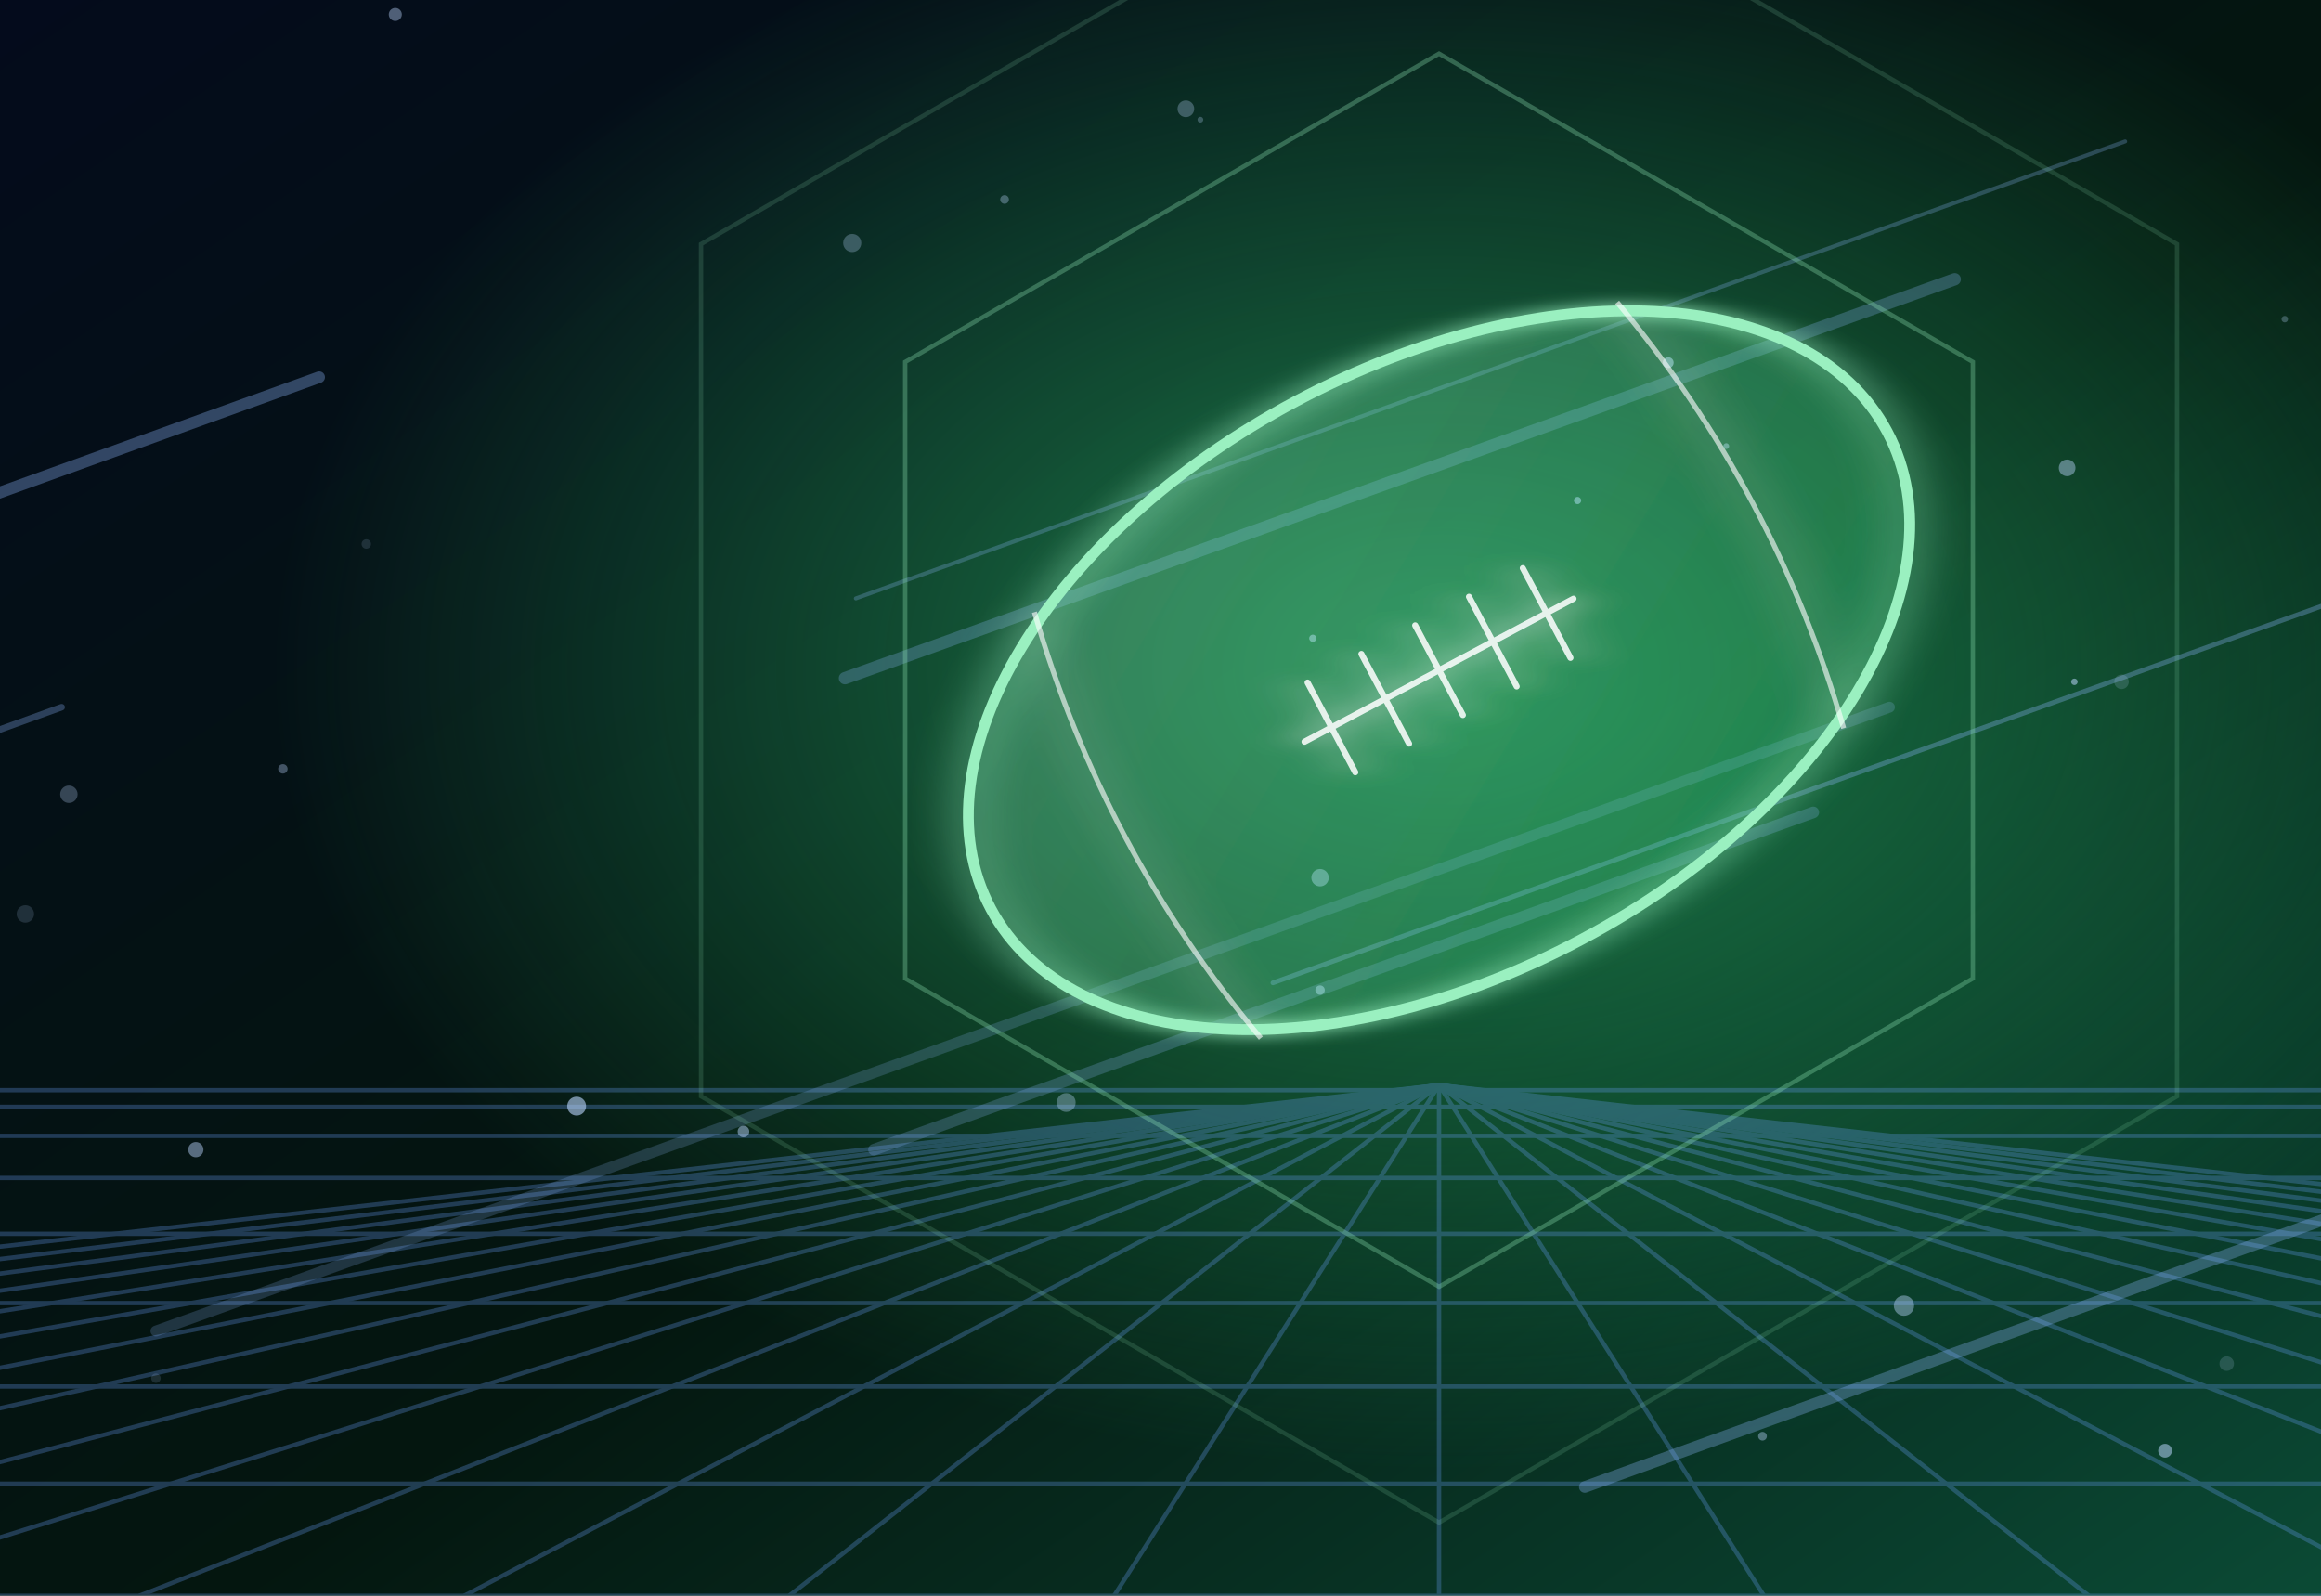
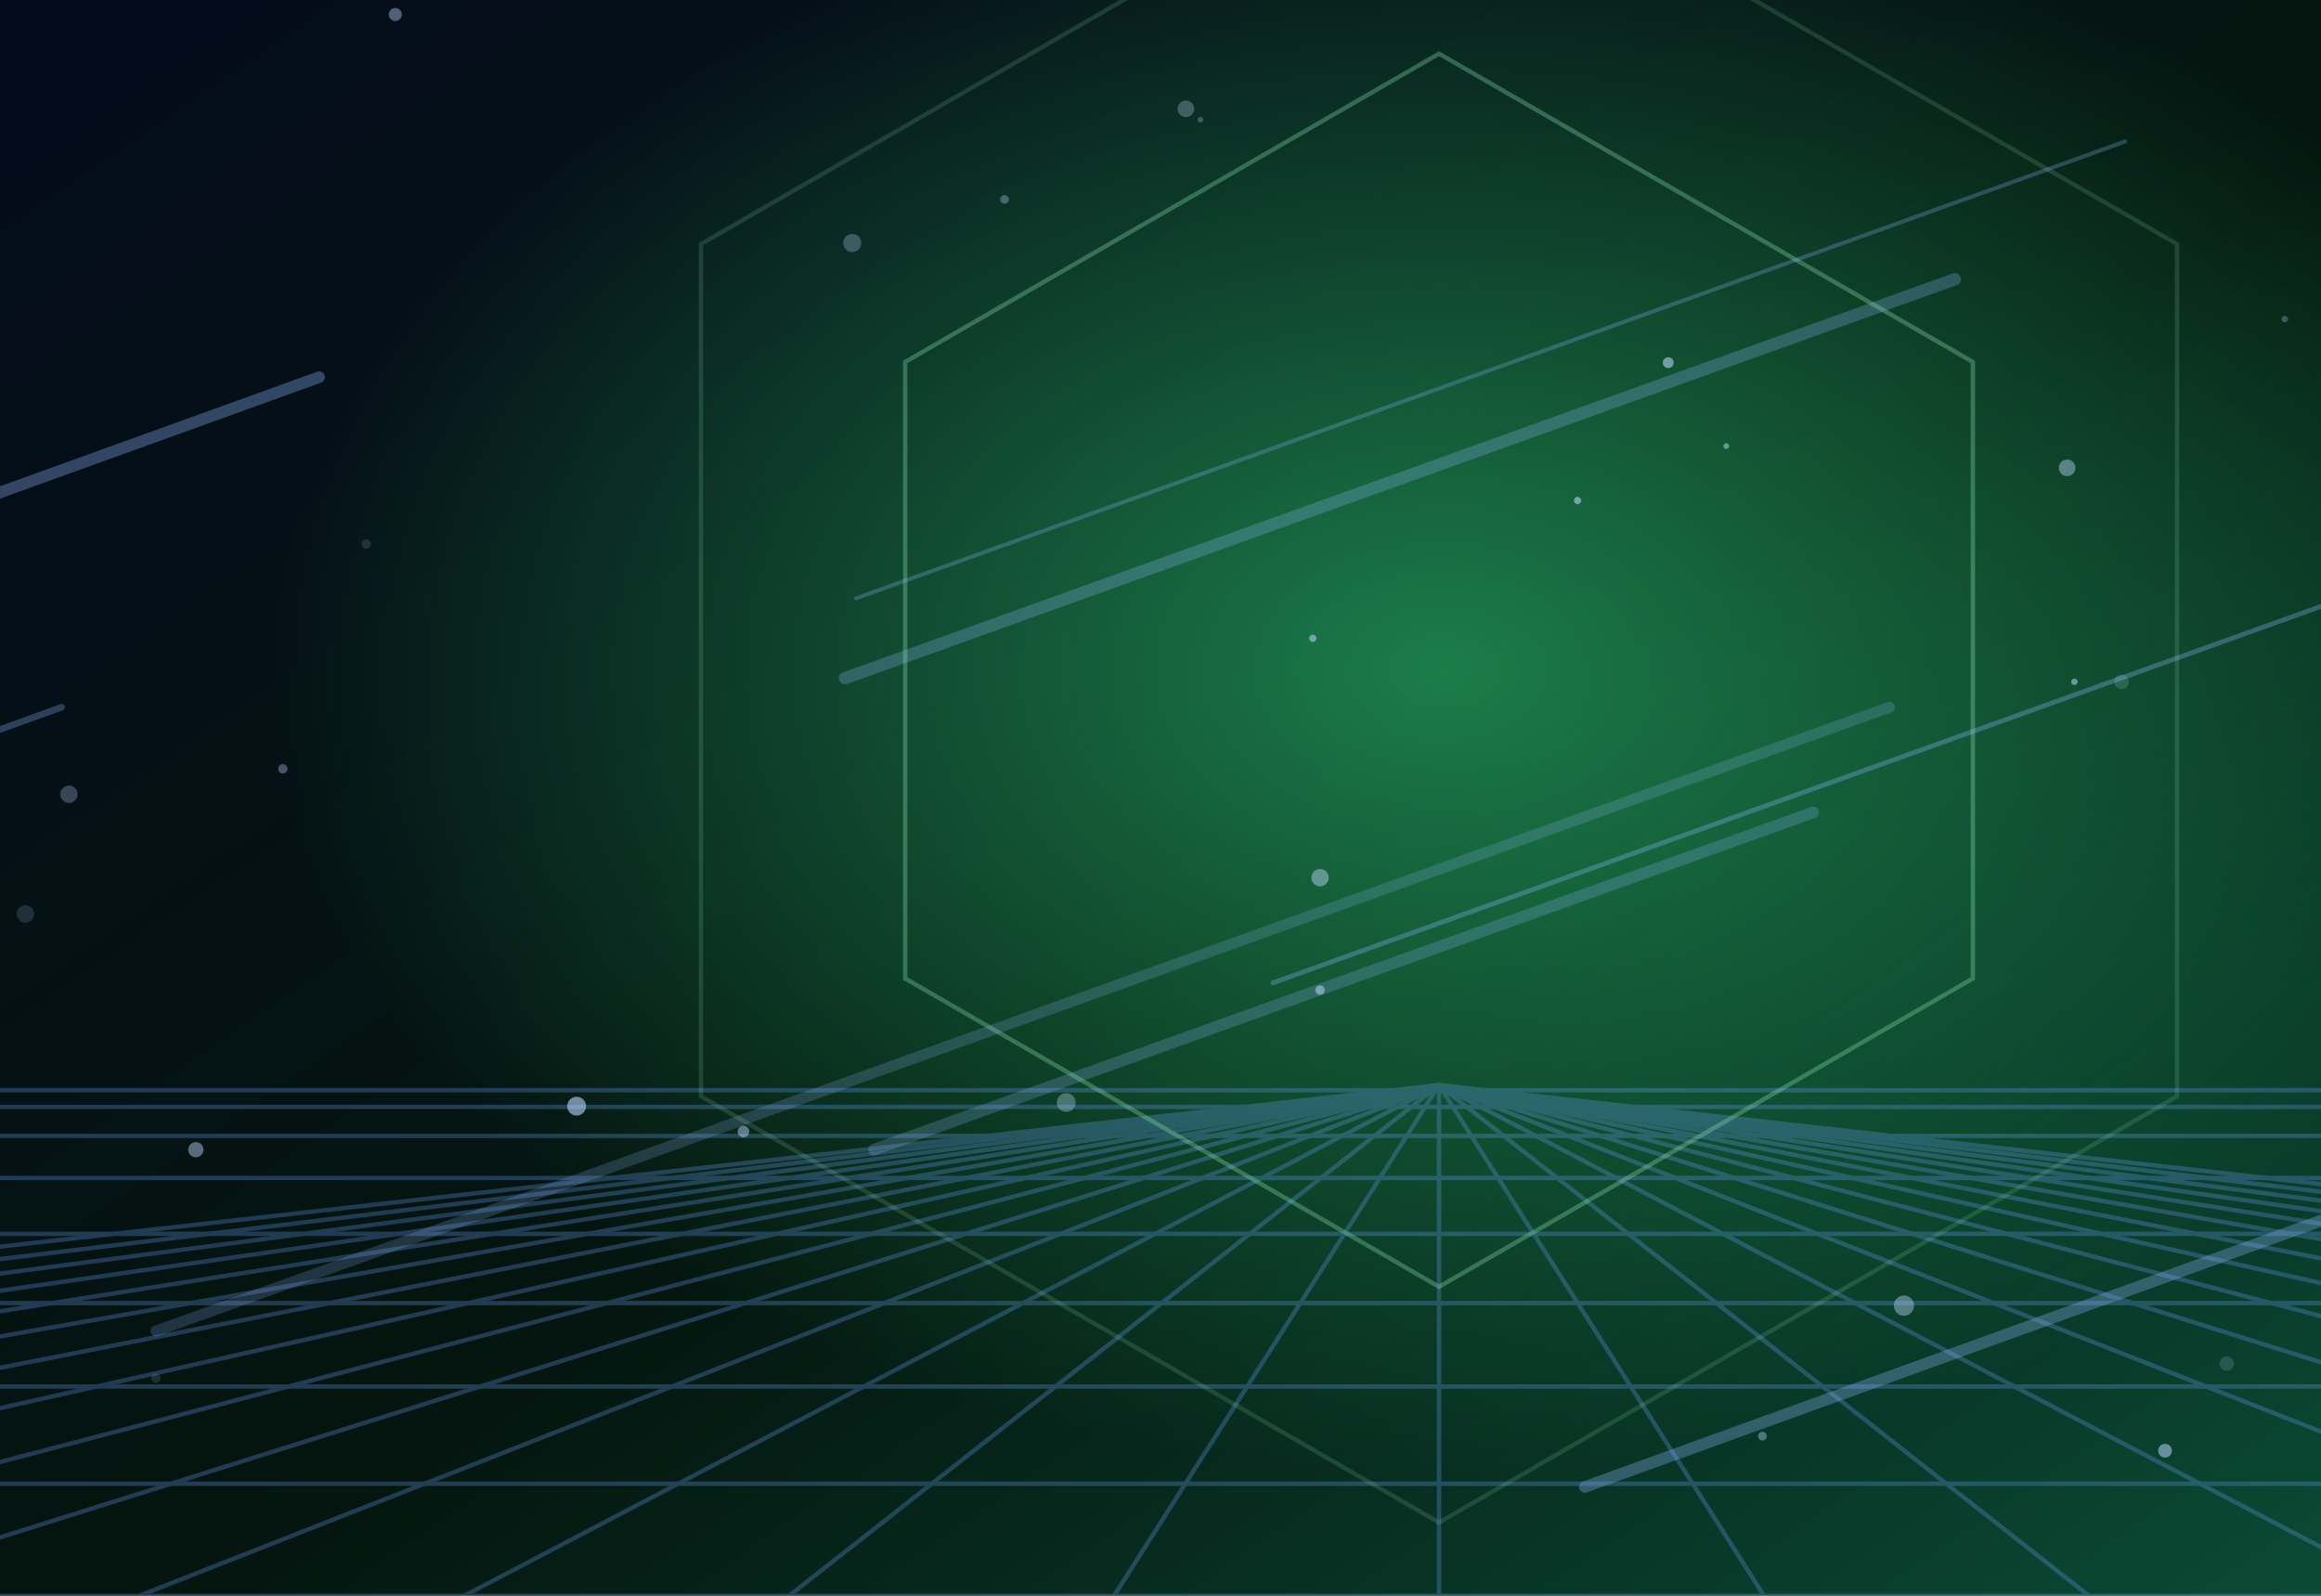
<svg xmlns="http://www.w3.org/2000/svg" viewBox="0 0 640 440" width="640" height="440" preserveAspectRatio="xMidYMid slice">
  <defs>
    <linearGradient id="bg" x1="0" y1="0" x2="1" y2="1">
      <stop offset="0" stop-color="#040b1c" />
      <stop offset=".55" stop-color="#04160f" />
      <stop offset="1" stop-color="#0b4a35" />
    </linearGradient>
    <radialGradient id="halo" cx=".62" cy=".42" r=".5">
      <stop offset="0" stop-color="#2fd17a" stop-opacity=".55" />
      <stop offset="1" stop-color="#2fd17a" stop-opacity="0" />
    </radialGradient>
    <linearGradient id="shape" x1="0" y1="0" x2="1" y2="1">
      <stop offset="0" stop-color="#9af0c0" />
      <stop offset="1" stop-color="#2fd17a" />
    </linearGradient>
    <linearGradient id="fade" x1="0" y1="0" x2="0" y2="1">
      <stop offset="0" stop-color="#fff" stop-opacity="0" />
      <stop offset=".35" stop-color="#fff" stop-opacity="1" />
    </linearGradient>
    <mask id="fadeUp">
      <rect width="640" height="440" fill="url(#fade)" />
    </mask>
    <filter id="glow" x="-30%" y="-30%" width="160%" height="160%">
      <feGaussianBlur stdDeviation="5" result="b" />
      <feMerge>
        <feMergeNode in="b" />
        <feMergeNode in="SourceGraphic" />
      </feMerge>
    </filter>
  </defs>
  <rect width="640" height="440" fill="url(#bg)" />
  <rect width="640" height="440" fill="url(#halo)" />
  <g stroke="#6aa3ff" stroke-width="1.2" opacity=".28" mask="url(#fadeUp)">
    <line x1="396.8" y1="299.2" x2="-857.6" y2="440" />
    <line x1="396.8" y1="299.2" x2="-768" y2="440" />
    <line x1="396.8" y1="299.2" x2="-678.4" y2="440" />
    <line x1="396.8" y1="299.2" x2="-588.8" y2="440" />
    <line x1="396.8" y1="299.2" x2="-499.2" y2="440" />
    <line x1="396.8" y1="299.2" x2="-409.6" y2="440" />
    <line x1="396.8" y1="299.2" x2="-320" y2="440" />
    <line x1="396.8" y1="299.2" x2="-230.4" y2="440" />
    <line x1="396.8" y1="299.2" x2="-140.8" y2="440" />
    <line x1="396.8" y1="299.2" x2="-51.2" y2="440" />
    <line x1="396.8" y1="299.2" x2="38.4" y2="440" />
    <line x1="396.8" y1="299.2" x2="128" y2="440" />
    <line x1="396.8" y1="299.2" x2="217.6" y2="440" />
    <line x1="396.8" y1="299.2" x2="307.2" y2="440" />
    <line x1="396.8" y1="299.2" x2="396.8" y2="440" />
    <line x1="396.8" y1="299.2" x2="486.4" y2="440" />
    <line x1="396.8" y1="299.2" x2="576" y2="440" />
    <line x1="396.8" y1="299.2" x2="665.6" y2="440" />
    <line x1="396.8" y1="299.2" x2="755.2" y2="440" />
    <line x1="396.8" y1="299.2" x2="844.8" y2="440" />
    <line x1="396.8" y1="299.2" x2="934.4" y2="440" />
    <line x1="396.8" y1="299.2" x2="1024" y2="440" />
    <line x1="396.8" y1="299.2" x2="1113.6" y2="440" />
    <line x1="396.8" y1="299.2" x2="1203.2" y2="440" />
    <line x1="396.8" y1="299.2" x2="1292.8" y2="440" />
    <line x1="396.8" y1="299.2" x2="1382.4" y2="440" />
    <line x1="396.8" y1="299.2" x2="1472" y2="440" />
    <line x1="396.8" y1="299.2" x2="1561.6" y2="440" />
    <line x1="396.8" y1="299.2" x2="1651.2" y2="440" />
    <line x1="0" y1="300.6" x2="640" y2="300.6" />
    <line x1="0" y1="305.2" x2="640" y2="305.2" />
    <line x1="0" y1="313.2" x2="640" y2="313.2" />
    <line x1="0" y1="324.8" x2="640" y2="324.8" />
    <line x1="0" y1="340.2" x2="640" y2="340.2" />
    <line x1="0" y1="359.3" x2="640" y2="359.3" />
    <line x1="0" y1="382.3" x2="640" y2="382.3" />
    <line x1="0" y1="409.1" x2="640" y2="409.1" />
    <line x1="0" y1="440.0" x2="640" y2="440.0" />
  </g>
  <line x1="586" y1="39" x2="236" y2="165" stroke="#8fb8ff" stroke-width="1.1" stroke-linecap="round" opacity="0.26" />
  <line x1="521" y1="195" x2="43" y2="367" stroke="#8fb8ff" stroke-width="3.0" stroke-linecap="round" opacity="0.20" />
  <line x1="500" y1="224" x2="241" y2="317" stroke="#8fb8ff" stroke-width="3.2" stroke-linecap="round" opacity="0.23" />
  <line x1="683" y1="321" x2="437" y2="410" stroke="#8fb8ff" stroke-width="3.2" stroke-linecap="round" opacity="0.31" />
  <line x1="17" y1="195" x2="-373" y2="336" stroke="#8fb8ff" stroke-width="1.8" stroke-linecap="round" opacity="0.29" />
  <line x1="660" y1="160" x2="351" y2="271" stroke="#8fb8ff" stroke-width="1.3" stroke-linecap="round" opacity="0.32" />
  <line x1="88" y1="104" x2="-391" y2="277" stroke="#8fb8ff" stroke-width="3.2" stroke-linecap="round" opacity="0.33" />
  <line x1="539" y1="77" x2="233" y2="187" stroke="#8fb8ff" stroke-width="3.4" stroke-linecap="round" opacity="0.26" />
  <circle cx="525" cy="360" r="2.8" fill="#bcd6ff" opacity="0.42" />
  <circle cx="570" cy="129" r="2.3" fill="#bcd6ff" opacity="0.43" />
  <circle cx="476" cy="123" r="0.8" fill="#bcd6ff" opacity="0.49" />
  <circle cx="362" cy="176" r="1.0" fill="#bcd6ff" opacity="0.54" />
  <circle cx="572" cy="188" r="0.9" fill="#bcd6ff" opacity="0.53" />
  <circle cx="460" cy="100" r="1.5" fill="#bcd6ff" opacity="0.57" />
  <circle cx="205" cy="312" r="1.6" fill="#bcd6ff" opacity="0.48" />
  <circle cx="54" cy="317" r="2.1" fill="#bcd6ff" opacity="0.46" />
  <circle cx="486" cy="396" r="1.2" fill="#bcd6ff" opacity="0.40" />
  <circle cx="101" cy="150" r="1.3" fill="#bcd6ff" opacity="0.14" />
  <circle cx="294" cy="304" r="2.6" fill="#bcd6ff" opacity="0.35" />
  <circle cx="277" cy="55" r="1.2" fill="#bcd6ff" opacity="0.33" />
  <circle cx="19" cy="219" r="2.4" fill="#bcd6ff" opacity="0.27" />
  <circle cx="109" cy="4" r="1.8" fill="#bcd6ff" opacity="0.41" />
  <circle cx="331" cy="33" r="0.8" fill="#bcd6ff" opacity="0.27" />
  <circle cx="78" cy="212" r="1.3" fill="#bcd6ff" opacity="0.34" />
  <circle cx="614" cy="376" r="2.0" fill="#bcd6ff" opacity="0.17" />
  <circle cx="327" cy="30" r="2.3" fill="#bcd6ff" opacity="0.29" />
  <circle cx="364" cy="273" r="1.3" fill="#bcd6ff" opacity="0.52" />
  <circle cx="43" cy="380" r="1.3" fill="#bcd6ff" opacity="0.14" />
  <circle cx="235" cy="67" r="2.5" fill="#bcd6ff" opacity="0.28" />
  <circle cx="7" cy="252" r="2.4" fill="#bcd6ff" opacity="0.16" />
  <circle cx="630" cy="88" r="0.9" fill="#bcd6ff" opacity="0.28" />
  <circle cx="159" cy="305" r="2.6" fill="#bcd6ff" opacity="0.59" />
  <circle cx="435" cy="138" r="1.0" fill="#bcd6ff" opacity="0.57" />
  <circle cx="364" cy="242" r="2.4" fill="#bcd6ff" opacity="0.45" />
  <circle cx="585" cy="188" r="2.0" fill="#bcd6ff" opacity="0.17" />
  <circle cx="597" cy="400" r="1.9" fill="#bcd6ff" opacity="0.52" />
  <g>
    <polygon points="544.0,269.8 396.8,354.8 249.6,269.8 249.6,99.8 396.8,14.8 544.0,99.8" fill="none" stroke="#9af0c0" stroke-width="1.2" opacity="0.3" />
    <polygon points="600.3,302.3 396.8,419.8 193.3,302.3 193.3,67.3 396.8,-50.2 600.3,67.3" fill="none" stroke="#9af0c0" stroke-width="1.2" opacity="0.15" />
  </g>
-   <g transform="rotate(-28 396.8 184.8)" filter="url(#glow)">
-     <ellipse cx="396.8" cy="184.8" rx="140" ry="84" fill="url(#shape)" fill-opacity=".16" stroke="#9af0c0" stroke-width="3" />
-     <g stroke="#ffffff" stroke-width="1.68" opacity=".85" stroke-linecap="round">
-       <line x1="354.8" y1="184.8" x2="438.8" y2="184.8" />
-       <line x1="363.2" y1="170.8" x2="363.2" y2="198.8" />
-       <line x1="380" y1="170.8" x2="380" y2="198.8" />
-       <line x1="396.8" y1="170.8" x2="396.8" y2="198.8" />
-       <line x1="413.6" y1="170.8" x2="413.6" y2="198.8" />
-       <line x1="430.4" y1="170.8" x2="430.4" y2="198.8" />
-     </g>
-     <path d="M305.8 118.3 Q291.8 184.8 305.8 251.3" fill="none" stroke="#ffffff" stroke-width="1.4" opacity=".6" />
-     <path d="M487.8 118.3 Q501.8 184.8 487.8 251.3" fill="none" stroke="#ffffff" stroke-width="1.4" opacity=".6" />
-   </g>
</svg>
